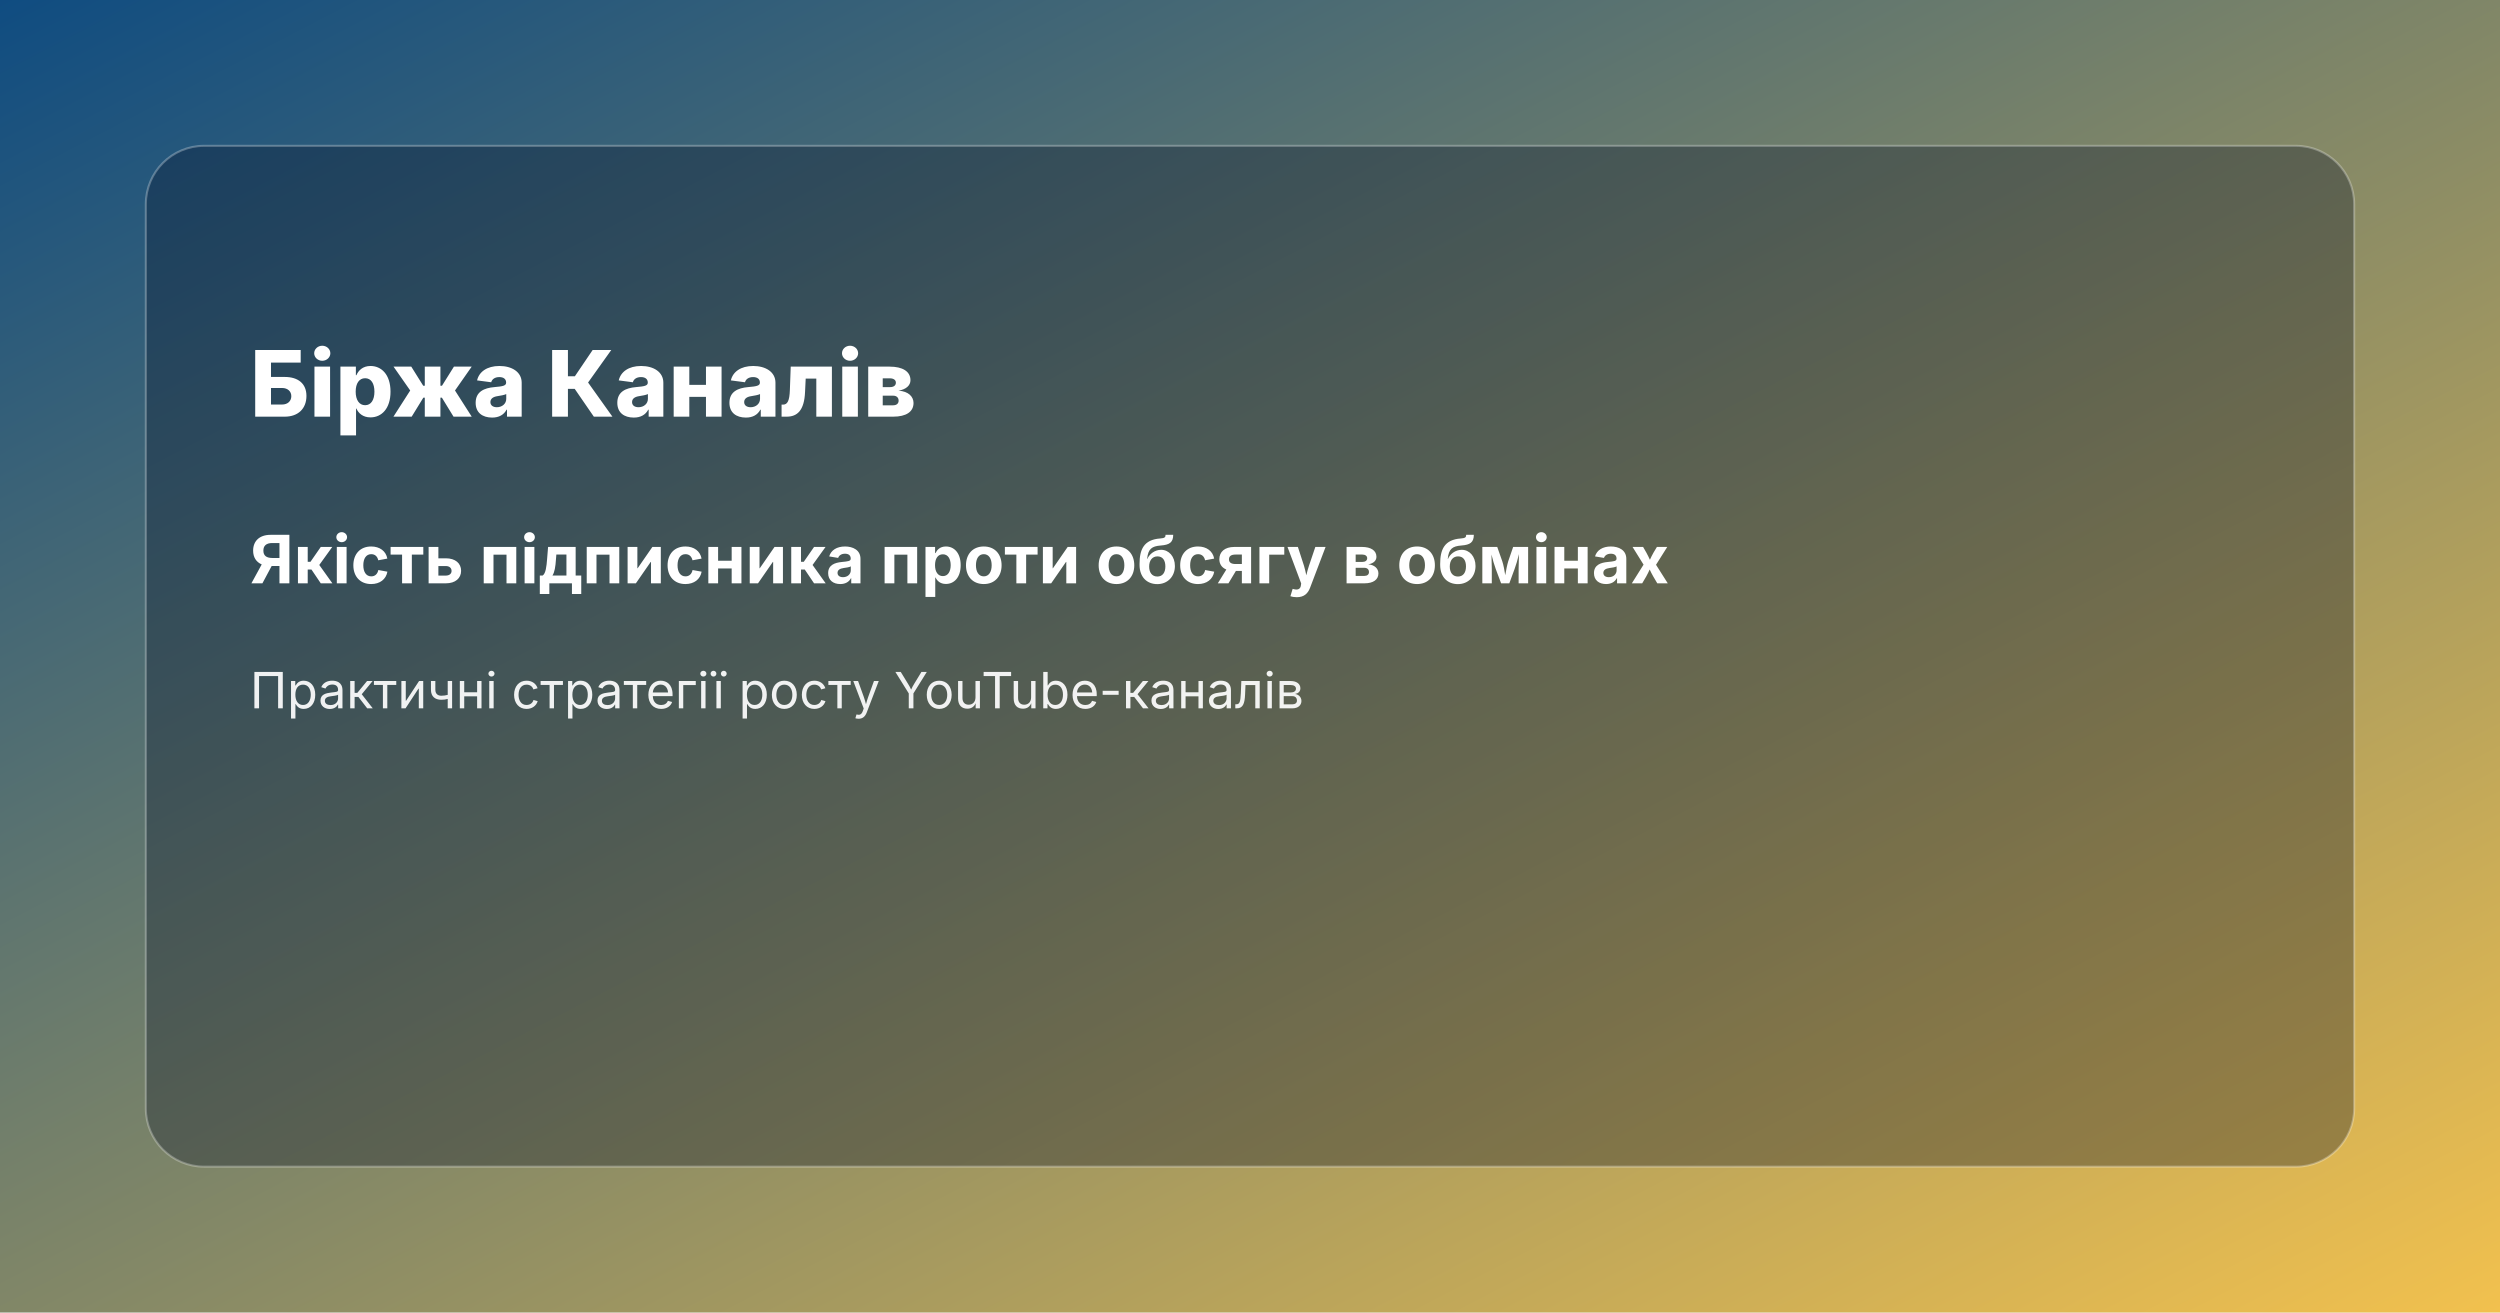
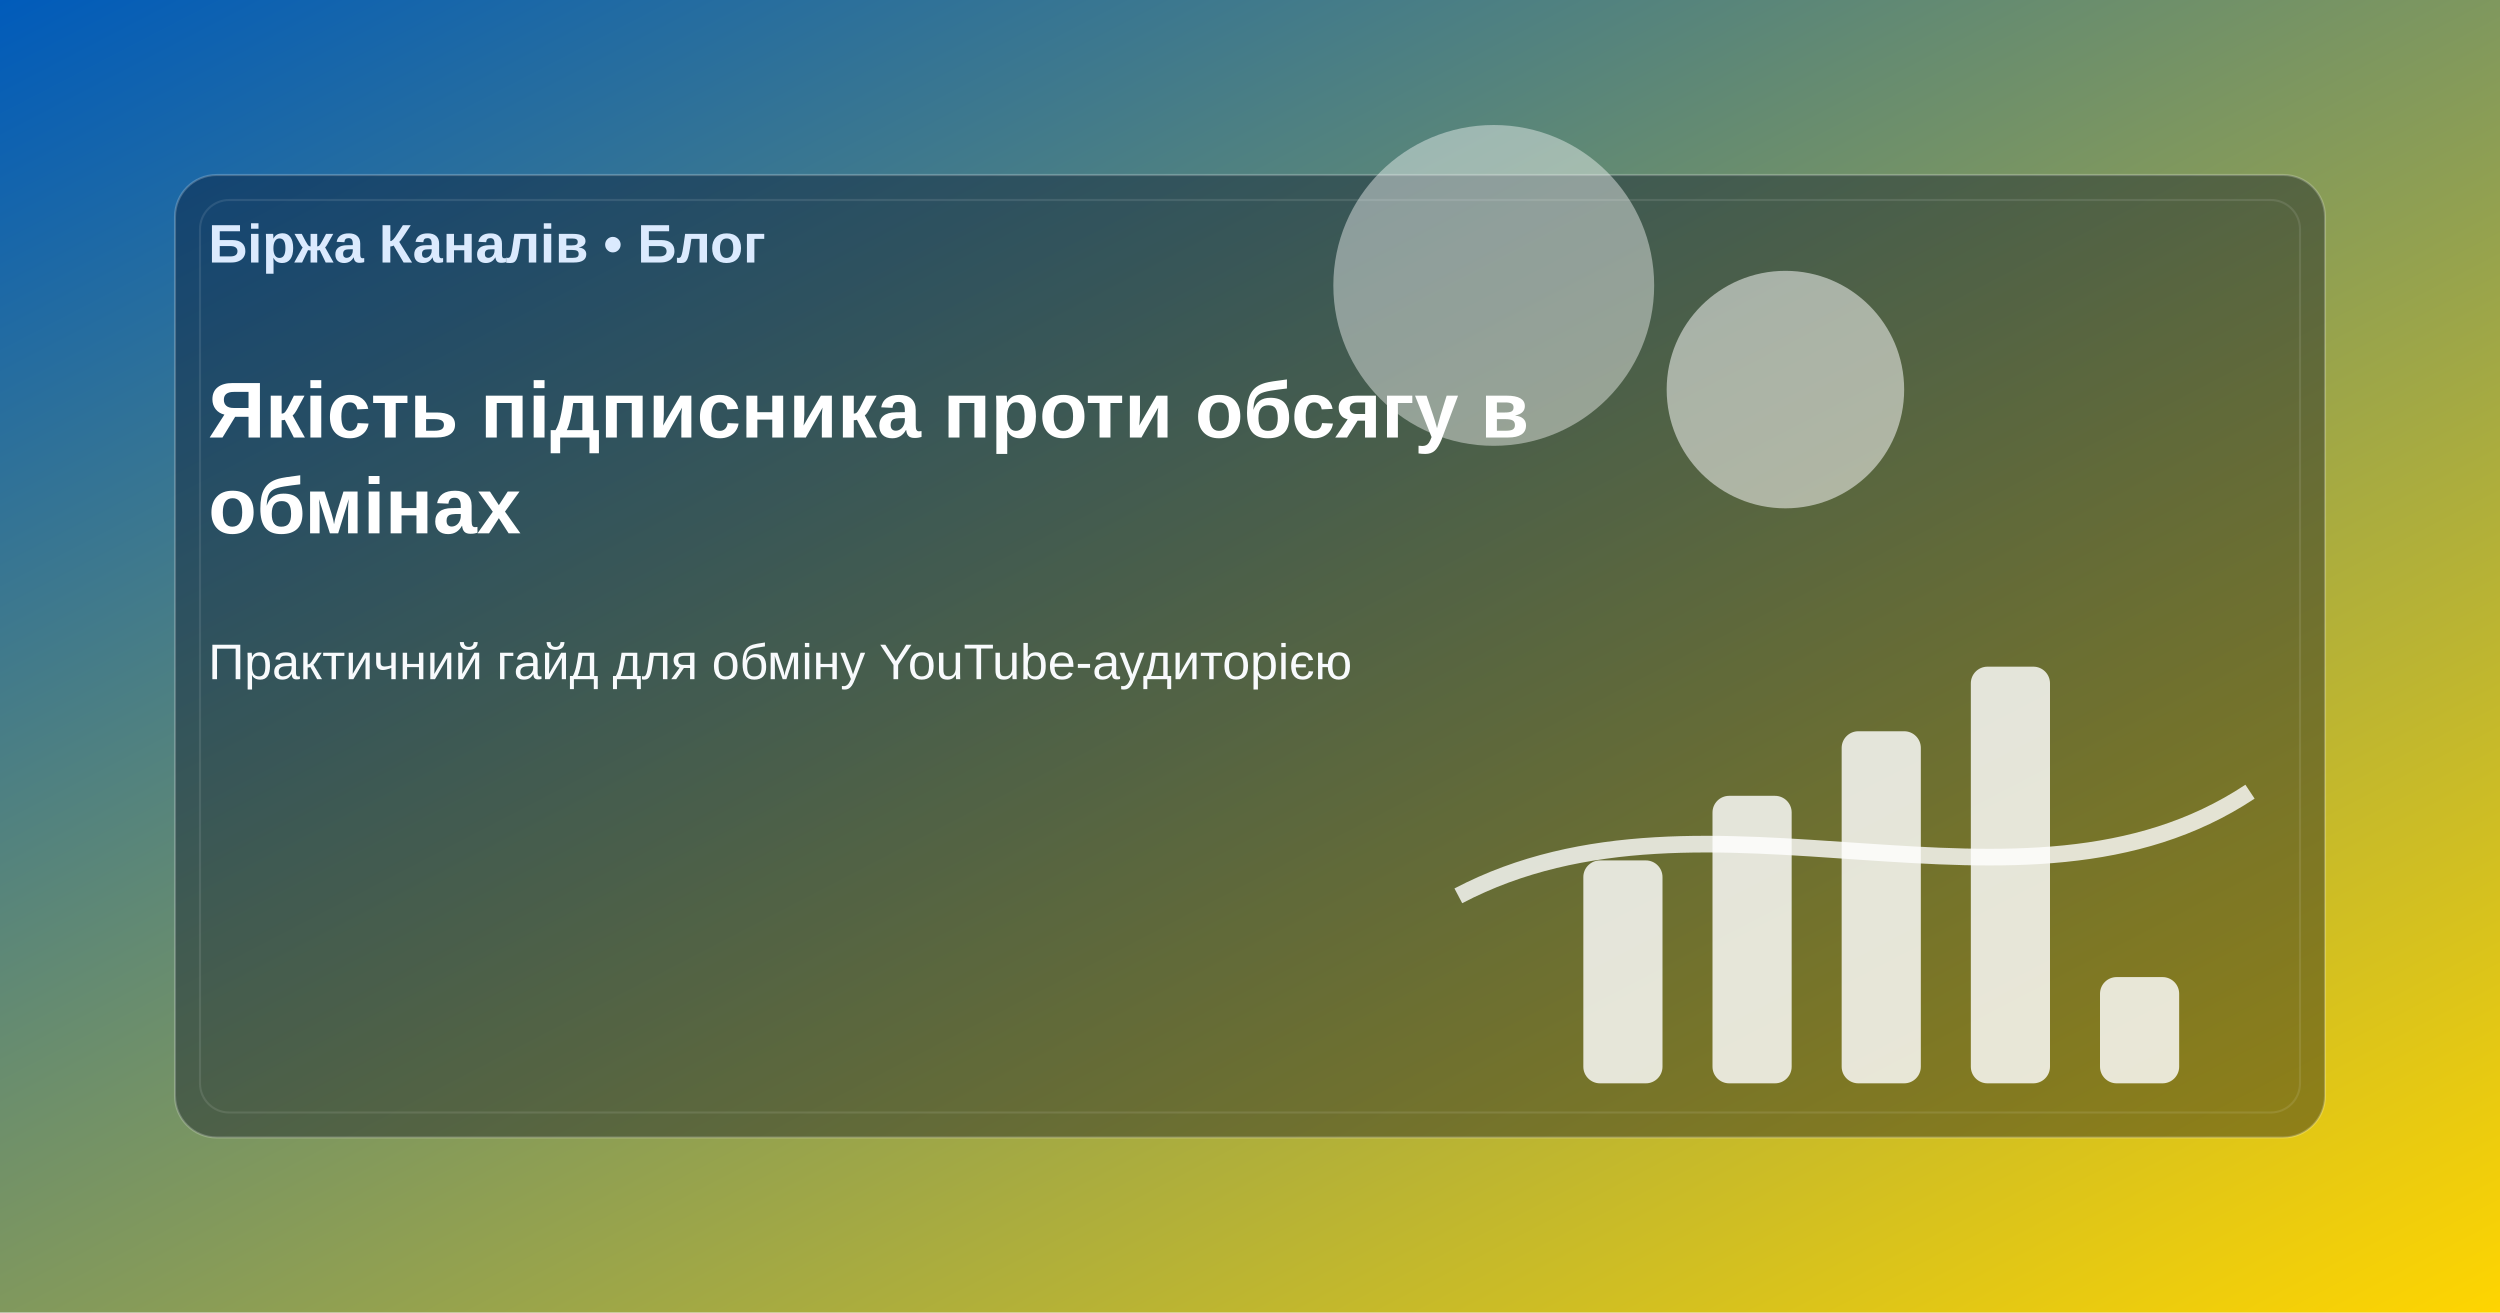
<svg xmlns="http://www.w3.org/2000/svg" width="1200" height="630" viewBox="0 0 1200 630" role="img" aria-label="Якість підписника проти обсягу в обмінах">
  <defs>
-     <linearGradient id="g" x1="0" y1="0" x2="1" y2="1">
-       <stop offset="0%" stop-color="#0f4c81" />
-       <stop offset="100%" stop-color="#f2c14e" />
+     <linearGradient id="bg-6" x1="0" y1="0" x2="1" y2="1">
+       <stop offset="0%" stop-color="#005bbb" />
+       <stop offset="100%" stop-color="#ffd500" />
    </linearGradient>
  </defs>
-   <rect width="1200" height="630" fill="url(#g)" />
-   <rect x="70" y="70" width="1060" height="490" rx="28" fill="rgba(5,15,35,.32)" stroke="rgba(255,255,255,.28)" />
-   <text x="120" y="200" fill="#fff" font-size="44" font-weight="800" font-family="Inter,Arial,sans-serif">Біржа Каналів</text>
-   <text x="120" y="280" fill="#fff" font-size="32" font-weight="700" font-family="Inter,Arial,sans-serif">Якість підписника проти обсягу в обмінах</text>
-   <text x="120" y="340" fill="rgba(255,255,255,.92)" font-size="24" font-family="Inter,Arial,sans-serif">Практичні стратегії росту YouTube-каналів</text>
+   <rect width="1200" height="630" fill="url(#bg-6)" />
+   <rect x="84" y="84" width="1032" height="462" rx="20" fill="rgba(7,12,30,.38)" stroke="rgba(255,255,255,.22)" />
+   <rect x="96" y="96" width="1008" height="438" rx="14" fill="none" stroke="rgba(255,255,255,.10)" />
+   <circle cx="717" cy="137" r="77" fill="#ffffff" opacity="0.42" />
+   <circle cx="857" cy="187" r="57" fill="#ffffff" opacity="0.52" />
+   <path d="M700 430 C820 367, 970 453, 1080 380" stroke="#ffffff" stroke-width="8" fill="none" opacity="0.8" />
+   <rect x="760" y="413" width="38" height="107" rx="8" fill="#ffffff" opacity="0.82" />
+   <rect x="822" y="382" width="38" height="138" rx="8" fill="#ffffff" opacity="0.82" />
+   <rect x="884" y="351" width="38" height="169" rx="8" fill="#ffffff" opacity="0.82" />
+   <rect x="946" y="320" width="38" height="200" rx="8" fill="#ffffff" opacity="0.82" />
+   <rect x="1008" y="469" width="38" height="51" rx="8" fill="#ffffff" opacity="0.82" />
+   <text x="100" y="126" fill="#dbeafe" font-size="26" font-weight="700" font-family="Segoe UI, Arial, sans-serif">Біржа Каналів • Блог</text>
+   <text x="100" y="210" fill="#ffffff" font-size="38" font-weight="800" font-family="Segoe UI, Arial, sans-serif">Якість підписника проти обсягу в</text>
+   <text x="100" y="256" fill="#ffffff" font-size="38" font-weight="800" font-family="Segoe UI, Arial, sans-serif">обмінах</text>
+   <text x="100" y="326" fill="#f8fafc" font-size="24" font-weight="500" font-family="Segoe UI, Arial, sans-serif">Практичний гайд для обміну YouTube-аудиторією</text>
</svg>
